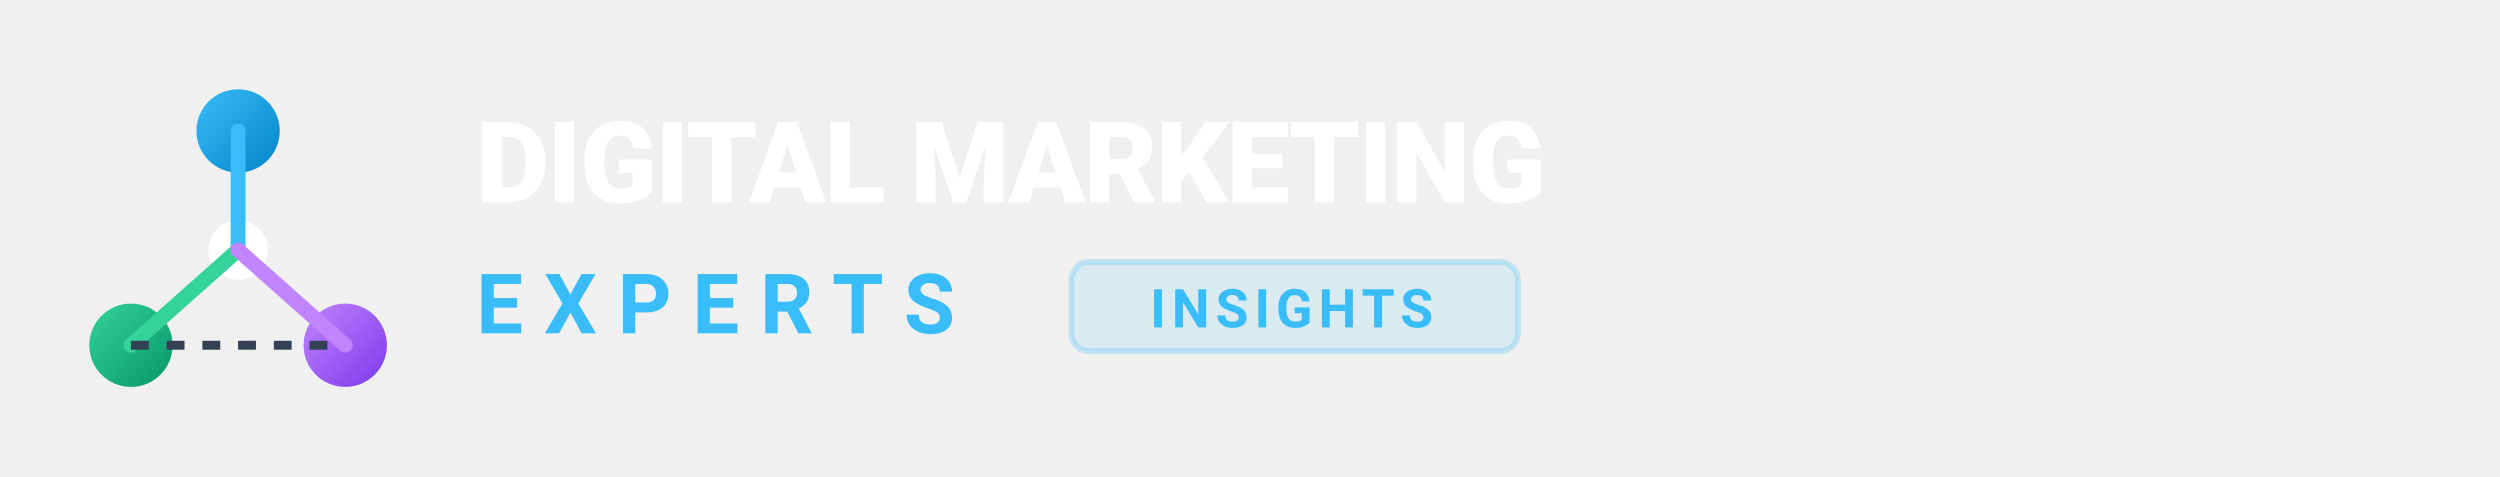
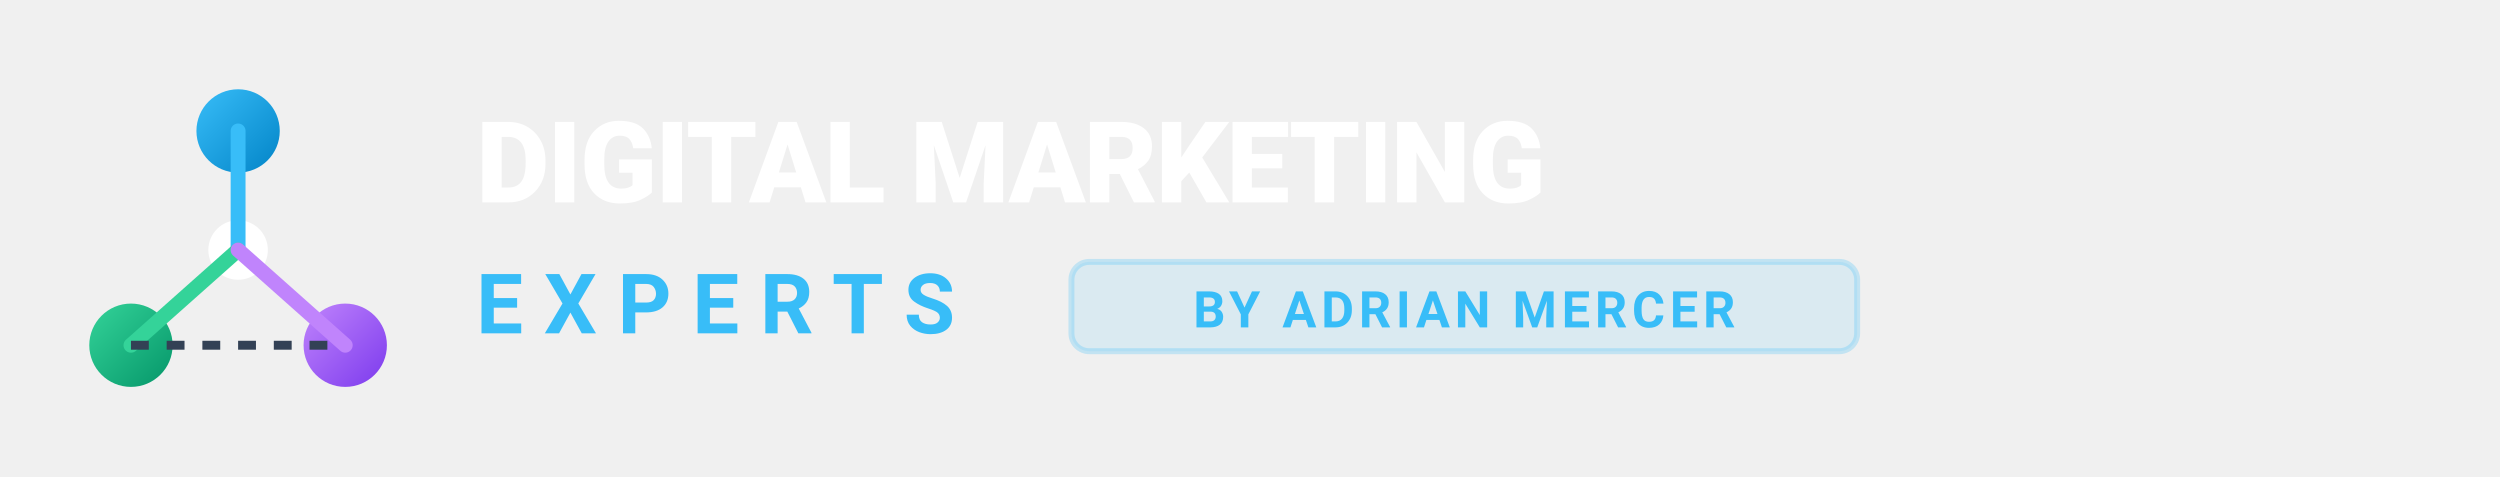
<svg xmlns="http://www.w3.org/2000/svg" viewBox="0 0 420 80" fill="none">
  <defs>
    <linearGradient id="logo-cyan-grad" x1="0%" y1="0%" x2="100%" y2="100%">
      <stop offset="0%" stop-color="#38bdf8" />
      <stop offset="100%" stop-color="#0284c7" />
    </linearGradient>
    <linearGradient id="logo-emerald-grad" x1="0%" y1="0%" x2="100%" y2="100%">
      <stop offset="0%" stop-color="#34d399" />
      <stop offset="100%" stop-color="#059669" />
    </linearGradient>
    <linearGradient id="logo-purple-grad" x1="0%" y1="0%" x2="100%" y2="100%">
      <stop offset="0%" stop-color="#c084fc" />
      <stop offset="100%" stop-color="#7c3aed" />
    </linearGradient>
  </defs>
  <g transform="translate(10, 10)">
    <circle cx="30" cy="12" r="7" fill="url(#logo-cyan-grad)" />
    <circle cx="12" cy="48" r="7" fill="url(#logo-emerald-grad)" />
    <circle cx="48" cy="48" r="7" fill="url(#logo-purple-grad)" />
    <circle cx="30" cy="32" r="5" fill="#ffffff" />
    <line x1="30" y1="12" x2="30" y2="32" stroke="#38bdf8" stroke-width="2.5" stroke-linecap="round" />
    <line x1="12" y1="48" x2="30" y2="32" stroke="#34d399" stroke-width="2.5" stroke-linecap="round" />
    <line x1="48" y1="48" x2="30" y2="32" stroke="#c084fc" stroke-width="2.5" stroke-linecap="round" />
    <line x1="12" y1="48" x2="48" y2="48" stroke="#334155" stroke-width="1.5" stroke-dasharray="3 3" />
  </g>
  <text x="80" y="34" font-family="-apple-system, BlinkMacSystemFont, 'Segoe UI', Roboto, Helvetica, Arial, sans-serif" font-size="19" font-weight="800" fill="#ffffff" letter-spacing="-0.3">DIGITAL MARKETING</text>
  <text x="80" y="56" font-family="-apple-system, BlinkMacSystemFont, 'Segoe UI', Roboto, Helvetica, Arial, sans-serif" font-size="14" font-weight="700" fill="#38bdf8" letter-spacing="3.5">EXPERTS</text>
-   <rect x="180" y="44" width="75" height="15" rx="3" fill="rgba(56, 189, 248, 0.12)" stroke="rgba(56, 189, 248, 0.25)" stroke-width="1" />
-   <text x="217" y="55" font-family="-apple-system, BlinkMacSystemFont, 'Segoe UI', Roboto, sans-serif" font-size="9" font-weight="700" fill="#38bdf8" text-anchor="middle" letter-spacing="1">INSIGHTS</text>
+   <rect x="180" y="44" width="132" height="15" rx="3" fill="rgba(56, 189, 248, 0.12)" stroke="rgba(56, 189, 248, 0.25)" stroke-width="1" />
+   <text x="246" y="55" font-family="-apple-system, BlinkMacSystemFont, 'Segoe UI', Roboto, sans-serif" font-size="8.5" font-weight="700" fill="#38bdf8" text-anchor="middle" letter-spacing="0.8">BY ADRIAN MERCER</text>
</svg>
